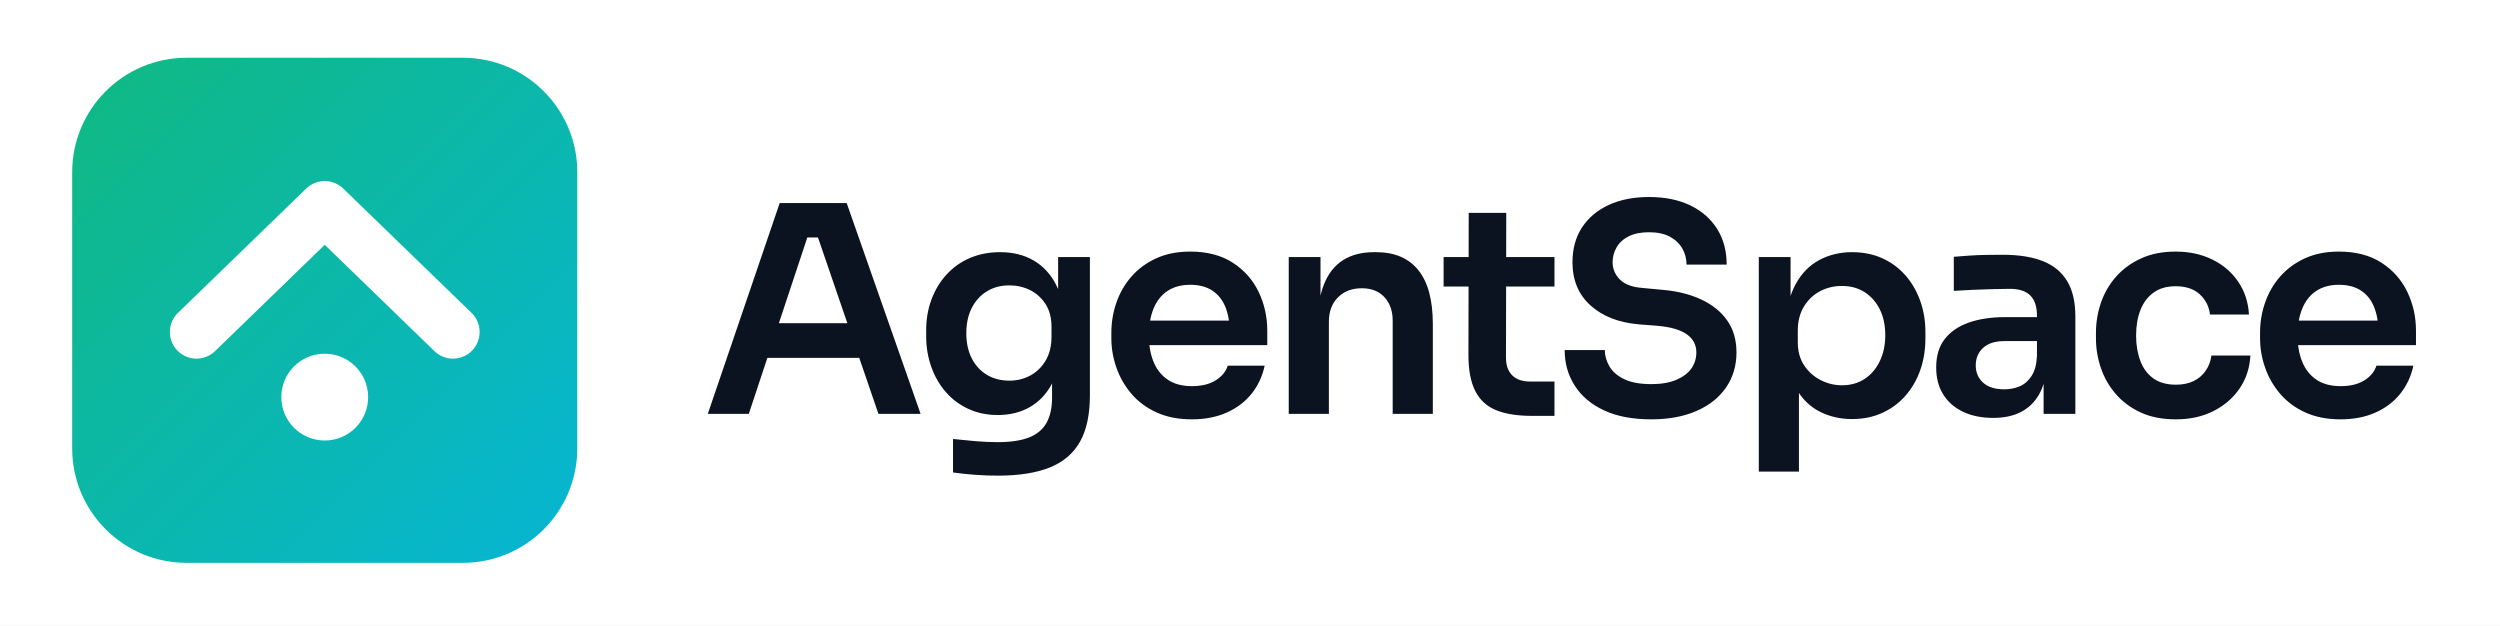
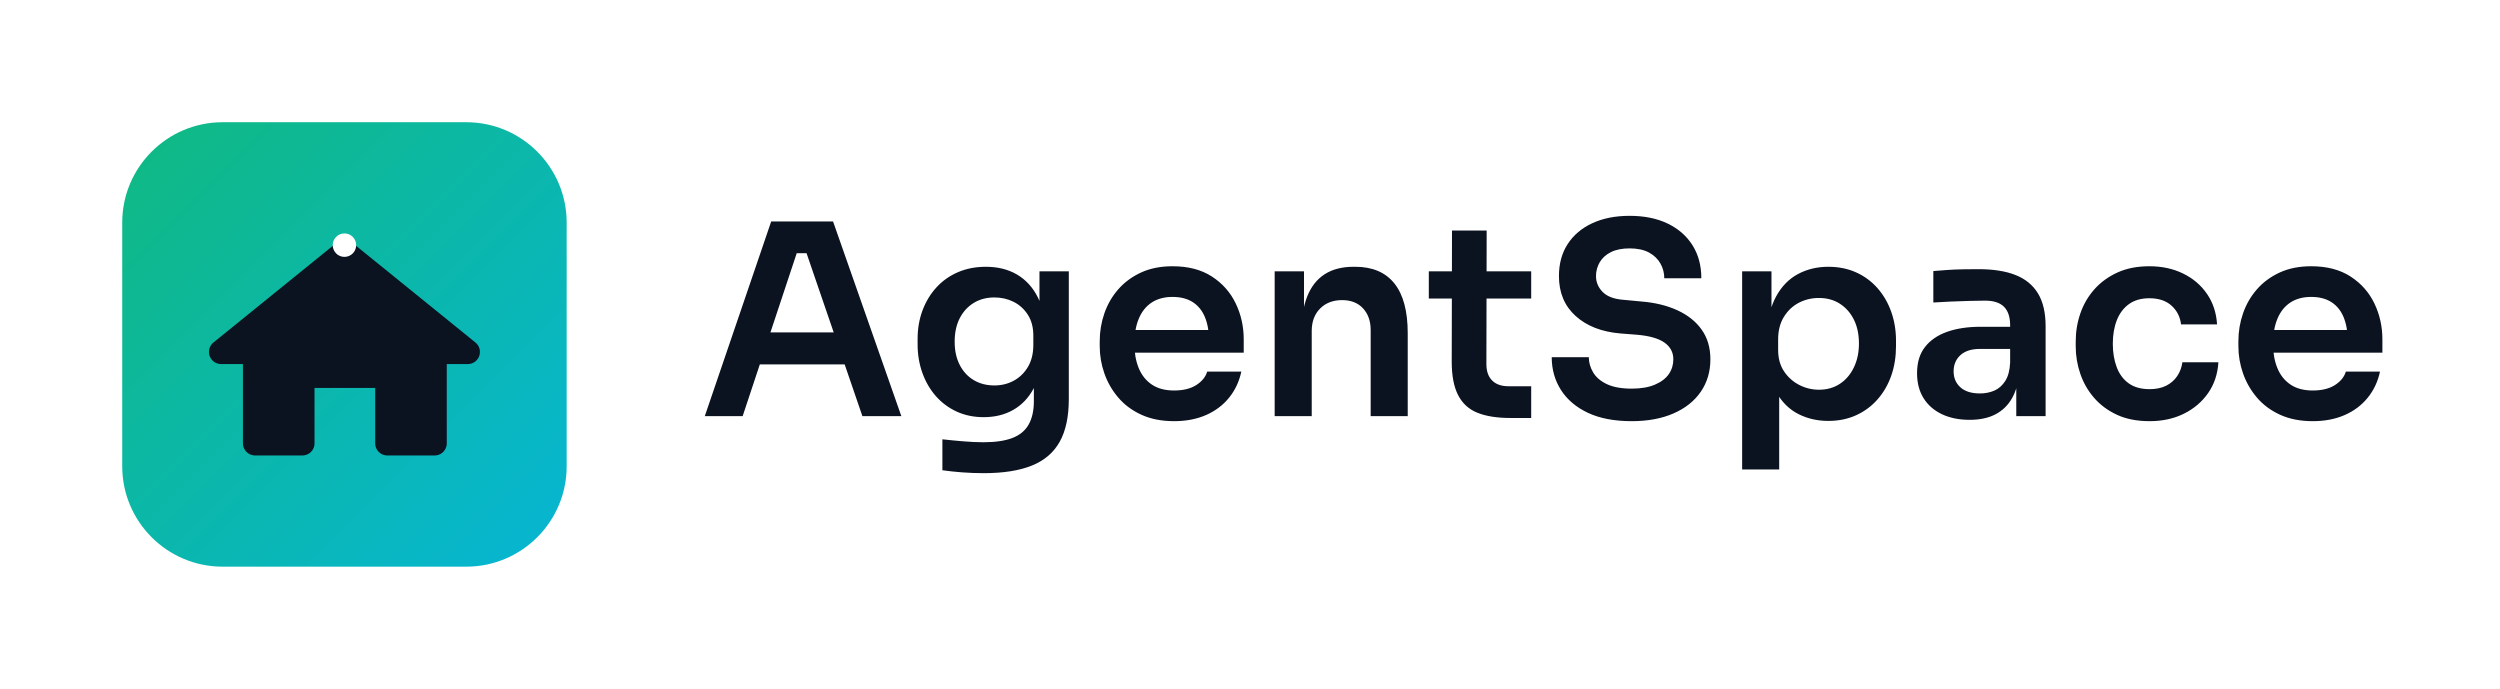
- <svg xmlns="http://www.w3.org/2000/svg" viewBox="0 0 1039 260" width="1039" height="260" role="img" aria-label="AgentSpace">
+ <svg xmlns="http://www.w3.org/2000/svg" width="900" height="248" viewBox="0 0 900 248" role="img" aria-label="AgentSpace">
  <defs>
    <linearGradient id="as" x1="0" y1="0" x2="1" y2="1">
      <stop offset="0" stop-color="#10b981" />
      <stop offset="1" stop-color="#06b6d4" />
    </linearGradient>
  </defs>
-   <rect width="1039" height="260" fill="#ffffff" />
-   <g transform="translate(30 24) scale(0.41)">
-     <rect width="512" height="512" rx="116" fill="url(#as)" />
-     <path d="M126 278 L256 152 L386 278" fill="none" stroke="#ffffff" stroke-width="54" stroke-linecap="round" stroke-linejoin="round" />
-     <circle cx="256" cy="344" r="44" fill="#ffffff" />
+   <rect width="900" height="248" fill="#ffffff" />
+   <g transform="translate(44 44)">
+     <rect width="160" height="160" rx="36.16" fill="url(#as)" />
+     <g transform="scale(1.6)">
+       <g transform="translate(50 50) scale(0.91) translate(-50 -50)">
+         <g transform="translate(0 -2.15)">
+           <path d="M 50 29.3 L 80.5 54 L 72.3 54 L 72.3 76.6 L 60.6 76.6 L 60.6 59.9 L 39.6 59.9 L 39.6 76.6 L 27.9 76.6 L 27.9 54 L 19.5 54 Z" fill="#0b1220" stroke="#0b1220" stroke-width="6" stroke-linejoin="round" />
+           <circle cx="50" cy="27.6" r="2.9" fill="#ffffff" />
+         </g>
+       </g>
+     </g>
  </g>
-   <path transform="translate(292 172)" d="M2.16 0.00L32.04 -87.60L59.88 -87.60L90.60 0.00L73.08 0.00L47.04 -75.96L53.16 -73.32L38.16 -73.32L44.40 -75.96L19.20 0.00L2.16 0.00ZM23.04 -23.28L28.44 -37.68L63.96 -37.68L69.24 -23.28L23.04 -23.28ZM122.68 25.68Q118.00 25.68 113.14 25.32Q108.28 24.96 104.08 24.36L104.08 10.44Q108.40 10.92 113.32 11.34Q118.24 11.76 122.56 11.76Q130.60 11.76 135.58 9.84Q140.56 7.92 142.90 3.78Q145.24 -0.36 145.24 -6.72L145.24 -19.56L148.84 -27.72Q148.48 -18.72 145.12 -12.42Q141.76 -6.12 136.00 -2.82Q130.24 0.48 122.68 0.48Q115.96 0.48 110.50 -2.04Q105.04 -4.56 101.14 -9.00Q97.24 -13.44 95.08 -19.44Q92.92 -25.44 92.92 -32.28L92.92 -34.80Q92.92 -41.64 95.14 -47.58Q97.36 -53.52 101.44 -57.96Q105.52 -62.40 111.16 -64.80Q116.80 -67.20 123.64 -67.20Q131.68 -67.20 137.62 -63.72Q143.56 -60.24 146.92 -53.64Q150.28 -47.04 150.64 -37.44L147.76 -36.96L147.76 -65.16L160.96 -65.16L160.96 -7.68Q160.96 4.20 156.88 11.52Q152.80 18.84 144.34 22.26Q135.88 25.68 122.68 25.68ZM127.48 -13.80Q132.28 -13.80 136.24 -15.96Q140.20 -18.12 142.60 -22.20Q145.00 -26.28 145.00 -32.04L145.00 -36.24Q145.00 -41.76 142.54 -45.60Q140.08 -49.44 136.12 -51.42Q132.16 -53.40 127.48 -53.40Q122.20 -53.40 118.18 -50.94Q114.16 -48.48 111.88 -44.04Q109.60 -39.60 109.60 -33.48Q109.60 -27.48 111.88 -23.04Q114.16 -18.60 118.18 -16.20Q122.20 -13.80 127.48 -13.80ZM203.36 2.28Q194.96 2.28 188.66 -0.60Q182.36 -3.48 178.22 -8.34Q174.08 -13.20 171.98 -19.20Q169.88 -25.20 169.88 -31.44L169.88 -33.72Q169.88 -40.20 171.98 -46.26Q174.08 -52.32 178.22 -57.06Q182.36 -61.80 188.48 -64.62Q194.60 -67.44 202.64 -67.44Q213.20 -67.44 220.34 -62.82Q227.48 -58.20 231.08 -50.70Q234.68 -43.20 234.68 -34.56L234.68 -28.56L176.96 -28.56L176.96 -38.76L224.24 -38.76L219.08 -33.72Q219.08 -39.96 217.28 -44.40Q215.48 -48.84 211.82 -51.24Q208.16 -53.64 202.64 -53.64Q197.12 -53.64 193.28 -51.12Q189.44 -48.60 187.46 -43.86Q185.48 -39.12 185.48 -32.52Q185.48 -26.40 187.40 -21.66Q189.32 -16.92 193.28 -14.22Q197.24 -11.52 203.36 -11.52Q209.48 -11.52 213.32 -13.98Q217.16 -16.44 218.24 -20.04L233.60 -20.04Q232.16 -13.32 228.08 -8.28Q224.00 -3.24 217.70 -0.48Q211.40 2.28 203.36 2.28ZM243.60 0.00L243.60 -65.16L256.80 -65.16L256.80 -37.20L255.60 -37.20Q255.60 -47.16 258.24 -53.82Q260.88 -60.48 266.10 -63.84Q271.32 -67.20 279.12 -67.20L279.84 -67.20Q291.48 -67.20 297.48 -59.70Q303.48 -52.20 303.48 -37.32L303.48 0.00L286.80 0.00L286.80 -38.76Q286.80 -44.76 283.38 -48.48Q279.96 -52.20 273.96 -52.20Q267.84 -52.20 264.06 -48.42Q260.28 -44.64 260.28 -38.28L260.28 0.00L243.60 0.00ZM344.68 0.84Q335.68 0.84 329.86 -1.50Q324.04 -3.84 321.16 -9.42Q318.28 -15.00 318.28 -24.48L318.40 -83.52L334.00 -83.52L333.88 -23.40Q333.88 -18.60 336.46 -16.02Q339.04 -13.44 343.84 -13.44L354.04 -13.44L354.04 0.84L344.68 0.84ZM307.96 -52.92L307.96 -65.16L354.04 -65.16L354.04 -52.92L307.96 -52.92ZM394.28 2.28Q382.64 2.28 374.66 -1.44Q366.68 -5.16 362.48 -11.70Q358.28 -18.24 358.28 -26.52L374.96 -26.52Q374.96 -23.04 376.88 -19.74Q378.80 -16.44 383.06 -14.40Q387.32 -12.36 394.28 -12.36Q400.52 -12.36 404.72 -14.16Q408.92 -15.96 410.96 -18.90Q413.00 -21.84 413.00 -25.56Q413.00 -30.24 409.04 -33.06Q405.08 -35.88 396.80 -36.60L389.12 -37.20Q376.52 -38.28 369.02 -45.06Q361.52 -51.84 361.52 -63.00Q361.52 -71.40 365.48 -77.46Q369.44 -83.52 376.58 -86.82Q383.72 -90.12 393.32 -90.12Q403.28 -90.12 410.48 -86.64Q417.68 -83.16 421.64 -76.86Q425.60 -70.56 425.60 -62.04L408.92 -62.04Q408.92 -65.64 407.18 -68.70Q405.44 -71.76 402.02 -73.62Q398.60 -75.48 393.32 -75.48Q388.28 -75.48 384.92 -73.80Q381.56 -72.12 379.88 -69.24Q378.20 -66.36 378.20 -63.00Q378.20 -58.92 381.20 -55.86Q384.20 -52.80 390.68 -52.32L398.36 -51.60Q407.72 -50.88 414.80 -47.64Q421.88 -44.40 425.78 -38.88Q429.68 -33.36 429.68 -25.56Q429.68 -17.28 425.36 -10.98Q421.04 -4.68 413.06 -1.20Q405.08 2.28 394.28 2.28ZM438.96 24.00L438.96 -65.16L452.16 -65.16L452.16 -37.08L450.12 -37.20Q450.60 -47.16 454.26 -53.88Q457.92 -60.60 464.04 -63.90Q470.16 -67.20 477.72 -67.20Q484.68 -67.20 490.26 -64.68Q495.84 -62.16 499.86 -57.60Q503.88 -53.04 506.04 -46.98Q508.20 -40.92 508.20 -33.96L508.20 -31.44Q508.20 -24.36 506.10 -18.30Q504.00 -12.24 499.98 -7.62Q495.96 -3.00 490.32 -0.42Q484.68 2.16 477.72 2.16Q470.40 2.16 464.34 -0.90Q458.28 -3.96 454.56 -10.38Q450.84 -16.80 450.36 -27.00L455.64 -18.96L455.64 24.00L438.96 24.00ZM473.52 -11.88Q478.92 -11.88 482.94 -14.52Q486.96 -17.16 489.24 -21.90Q491.52 -26.64 491.52 -32.64Q491.52 -38.88 489.24 -43.44Q486.96 -48.00 482.94 -50.58Q478.92 -53.16 473.52 -53.16Q468.60 -53.16 464.46 -51.00Q460.32 -48.84 457.74 -44.64Q455.16 -40.44 455.16 -34.56L455.16 -29.76Q455.16 -24.12 457.80 -20.16Q460.44 -16.20 464.64 -14.04Q468.84 -11.88 473.52 -11.88ZM557.32 0.00L557.32 -19.32L554.56 -19.32L554.56 -40.80Q554.56 -46.44 551.80 -49.20Q549.04 -51.96 543.28 -51.96Q540.28 -51.96 536.08 -51.84Q531.88 -51.72 527.62 -51.54Q523.36 -51.36 520.00 -51.12L520.00 -65.28Q522.76 -65.52 526.24 -65.76Q529.72 -66.00 533.38 -66.06Q537.04 -66.12 540.28 -66.12Q550.36 -66.12 557.02 -63.48Q563.68 -60.84 567.10 -55.20Q570.52 -49.56 570.52 -40.44L570.52 0.00L557.32 0.00ZM536.32 1.68Q529.24 1.68 523.90 -0.84Q518.56 -3.36 515.62 -8.04Q512.68 -12.72 512.68 -19.32Q512.68 -26.52 516.22 -31.08Q519.76 -35.64 526.18 -37.92Q532.60 -40.20 541.24 -40.20L556.36 -40.20L556.36 -30.24L541.00 -30.24Q535.24 -30.24 532.18 -27.42Q529.12 -24.60 529.12 -20.16Q529.12 -15.72 532.18 -12.96Q535.24 -10.20 541.00 -10.20Q544.48 -10.20 547.42 -11.46Q550.36 -12.72 552.34 -15.78Q554.32 -18.84 554.56 -24.12L558.64 -19.44Q558.04 -12.60 555.34 -7.92Q552.64 -3.24 547.90 -0.78Q543.16 1.68 536.32 1.68ZM612.32 2.28Q603.80 2.28 597.62 -0.60Q591.44 -3.48 587.30 -8.28Q583.16 -13.08 581.12 -19.08Q579.08 -25.08 579.08 -31.32L579.08 -33.60Q579.08 -40.20 581.18 -46.26Q583.28 -52.32 587.48 -57.06Q591.68 -61.80 597.86 -64.62Q604.04 -67.44 612.20 -67.44Q620.72 -67.44 627.44 -64.14Q634.16 -60.84 638.18 -54.96Q642.20 -49.08 642.68 -41.28L626.48 -41.28Q625.88 -46.32 622.22 -49.68Q618.56 -53.04 612.20 -53.04Q606.68 -53.04 603.02 -50.40Q599.36 -47.76 597.56 -43.14Q595.76 -38.52 595.76 -32.52Q595.76 -26.76 597.50 -22.08Q599.24 -17.40 602.90 -14.76Q606.56 -12.12 612.32 -12.12Q616.64 -12.12 619.76 -13.68Q622.88 -15.24 624.74 -18.00Q626.60 -20.76 627.08 -24.24L643.28 -24.24Q642.80 -16.32 638.66 -10.38Q634.52 -4.44 627.74 -1.08Q620.96 2.28 612.32 2.28ZM680.76 2.28Q672.36 2.28 666.06 -0.60Q659.76 -3.48 655.62 -8.34Q651.48 -13.20 649.38 -19.20Q647.28 -25.20 647.28 -31.44L647.28 -33.72Q647.28 -40.20 649.38 -46.26Q651.48 -52.32 655.62 -57.06Q659.76 -61.80 665.88 -64.62Q672.00 -67.44 680.04 -67.44Q690.60 -67.44 697.74 -62.82Q704.88 -58.20 708.48 -50.70Q712.08 -43.20 712.08 -34.56L712.08 -28.56L654.36 -28.56L654.36 -38.76L701.64 -38.76L696.48 -33.72Q696.48 -39.96 694.68 -44.40Q692.88 -48.84 689.22 -51.24Q685.56 -53.64 680.04 -53.64Q674.52 -53.64 670.68 -51.12Q666.84 -48.60 664.86 -43.86Q662.88 -39.12 662.88 -32.52Q662.88 -26.40 664.80 -21.66Q666.72 -16.92 670.68 -14.22Q674.64 -11.52 680.76 -11.52Q686.88 -11.52 690.72 -13.98Q694.56 -16.44 695.64 -20.04L711.00 -20.04Q709.56 -13.32 705.48 -8.28Q701.40 -3.24 695.10 -0.48Q688.80 2.28 680.76 2.28Z" fill="#0b1220" />
+   <path transform="translate(252.0 149.8)" d="M1.73 0.00L25.63 -70.08L47.90 -70.08L72.48 0.00L58.46 0.00L37.63 -60.77L42.53 -58.66L30.53 -58.66L35.52 -60.77L15.36 0.00L1.73 0.00ZM18.43 -18.62L22.75 -30.14L51.17 -30.14L55.39 -18.62L18.43 -18.62ZM102.14 20.54Q98.40 20.54 94.51 20.26Q90.62 19.97 87.26 19.49L87.26 8.35Q90.72 8.74 94.66 9.07Q98.59 9.41 102.05 9.41Q108.48 9.41 112.46 7.87Q116.45 6.34 118.32 3.02Q120.19 -0.29 120.19 -5.38L120.19 -15.65L123.07 -22.18Q122.78 -14.98 120.10 -9.94Q117.41 -4.90 112.80 -2.26Q108.19 0.38 102.14 0.38Q96.77 0.38 92.40 -1.63Q88.03 -3.65 84.91 -7.20Q81.79 -10.75 80.06 -15.55Q78.34 -20.35 78.34 -25.82L78.34 -27.84Q78.34 -33.31 80.11 -38.06Q81.89 -42.82 85.15 -46.37Q88.42 -49.92 92.93 -51.84Q97.44 -53.76 102.91 -53.76Q109.34 -53.76 114.10 -50.98Q118.85 -48.19 121.54 -42.91Q124.22 -37.63 124.51 -29.95L122.21 -29.57L122.21 -52.13L132.77 -52.13L132.77 -6.14Q132.77 3.36 129.50 9.22Q126.24 15.07 119.47 17.81Q112.70 20.54 102.14 20.54ZM105.98 -11.04Q109.82 -11.04 112.99 -12.77Q116.16 -14.50 118.08 -17.76Q120.00 -21.02 120.00 -25.63L120.00 -28.99Q120.00 -33.41 118.03 -36.48Q116.06 -39.55 112.90 -41.14Q109.73 -42.72 105.98 -42.72Q101.76 -42.72 98.54 -40.75Q95.33 -38.78 93.50 -35.23Q91.68 -31.68 91.68 -26.78Q91.68 -21.98 93.50 -18.43Q95.33 -14.88 98.54 -12.96Q101.76 -11.04 105.98 -11.04ZM170.69 1.82Q163.97 1.82 158.93 -0.48Q153.89 -2.78 150.58 -6.67Q147.26 -10.56 145.58 -15.36Q143.90 -20.16 143.90 -25.15L143.90 -26.98Q143.90 -32.16 145.58 -37.01Q147.26 -41.86 150.58 -45.65Q153.89 -49.44 158.78 -51.70Q163.68 -53.95 170.11 -53.95Q178.56 -53.95 184.27 -50.26Q189.98 -46.56 192.86 -40.56Q195.74 -34.56 195.74 -27.65L195.74 -22.85L149.57 -22.85L149.57 -31.01L187.39 -31.01L183.26 -26.98Q183.26 -31.97 181.82 -35.52Q180.38 -39.07 177.46 -40.99Q174.53 -42.91 170.11 -42.91Q165.70 -42.91 162.62 -40.90Q159.55 -38.88 157.97 -35.09Q156.38 -31.30 156.38 -26.02Q156.38 -21.12 157.92 -17.33Q159.46 -13.54 162.62 -11.38Q165.79 -9.22 170.69 -9.22Q175.58 -9.22 178.66 -11.18Q181.73 -13.15 182.59 -16.03L194.88 -16.03Q193.73 -10.66 190.46 -6.62Q187.20 -2.59 182.16 -0.38Q177.12 1.82 170.69 1.82ZM206.88 0.00L206.88 -52.13L217.44 -52.13L217.44 -29.76L216.48 -29.76Q216.48 -37.73 218.59 -43.06Q220.70 -48.38 224.88 -51.07Q229.06 -53.76 235.30 -53.76L235.87 -53.76Q245.18 -53.76 249.98 -47.76Q254.78 -41.76 254.78 -29.86L254.78 0.00L241.44 0.00L241.44 -31.01Q241.44 -35.81 238.70 -38.78Q235.97 -41.76 231.17 -41.76Q226.27 -41.76 223.25 -38.74Q220.22 -35.71 220.22 -30.62L220.22 0.00L206.88 0.00ZM291.74 0.67Q284.54 0.67 279.89 -1.20Q275.23 -3.07 272.93 -7.54Q270.62 -12.00 270.62 -19.58L270.72 -66.82L283.20 -66.82L283.10 -18.72Q283.10 -14.88 285.17 -12.82Q287.23 -10.75 291.07 -10.75L299.23 -10.75L299.23 0.67L291.74 0.67ZM262.37 -42.34L262.37 -52.13L299.23 -52.13L299.23 -42.34L262.37 -42.34ZM335.42 1.82Q326.11 1.82 319.73 -1.15Q313.34 -4.13 309.98 -9.36Q306.62 -14.59 306.62 -21.22L319.97 -21.22Q319.97 -18.43 321.50 -15.79Q323.04 -13.15 326.45 -11.52Q329.86 -9.89 335.42 -9.89Q340.42 -9.89 343.78 -11.33Q347.14 -12.77 348.77 -15.12Q350.40 -17.47 350.40 -20.45Q350.40 -24.19 347.23 -26.45Q344.06 -28.70 337.44 -29.28L331.30 -29.76Q321.22 -30.62 315.22 -36.05Q309.22 -41.47 309.22 -50.40Q309.22 -57.12 312.38 -61.97Q315.55 -66.82 321.26 -69.46Q326.98 -72.10 334.66 -72.10Q342.62 -72.10 348.38 -69.31Q354.14 -66.53 357.31 -61.49Q360.48 -56.45 360.48 -49.63L347.14 -49.63Q347.14 -52.51 345.74 -54.96Q344.35 -57.41 341.62 -58.90Q338.88 -60.38 334.66 -60.38Q330.62 -60.38 327.94 -59.04Q325.25 -57.70 323.90 -55.39Q322.56 -53.09 322.56 -50.40Q322.56 -47.14 324.96 -44.69Q327.36 -42.24 332.54 -41.86L338.69 -41.28Q346.18 -40.70 351.84 -38.11Q357.50 -35.52 360.62 -31.10Q363.74 -26.69 363.74 -20.45Q363.74 -13.82 360.29 -8.78Q356.83 -3.74 350.45 -0.96Q344.06 1.82 335.42 1.82ZM375.17 19.20L375.17 -52.13L385.73 -52.13L385.73 -29.66L384.10 -29.76Q384.48 -37.73 387.41 -43.10Q390.34 -48.48 395.23 -51.12Q400.13 -53.76 406.18 -53.76Q411.74 -53.76 416.21 -51.74Q420.67 -49.73 423.89 -46.08Q427.10 -42.43 428.83 -37.58Q430.56 -32.74 430.56 -27.17L430.56 -25.15Q430.56 -19.49 428.88 -14.64Q427.20 -9.79 423.98 -6.10Q420.77 -2.40 416.26 -0.34Q411.74 1.73 406.18 1.73Q400.32 1.73 395.47 -0.72Q390.62 -3.17 387.65 -8.30Q384.67 -13.44 384.29 -21.60L388.51 -15.17L388.51 19.20L375.17 19.20ZM402.82 -9.50Q407.14 -9.50 410.35 -11.62Q413.57 -13.73 415.39 -17.52Q417.22 -21.31 417.22 -26.11Q417.22 -31.10 415.39 -34.75Q413.57 -38.40 410.35 -40.46Q407.14 -42.53 402.82 -42.53Q398.88 -42.53 395.57 -40.80Q392.26 -39.07 390.19 -35.71Q388.13 -32.35 388.13 -27.65L388.13 -23.81Q388.13 -19.30 390.24 -16.13Q392.35 -12.96 395.71 -11.23Q399.07 -9.50 402.82 -9.50ZM473.86 0.00L473.86 -15.46L471.65 -15.46L471.65 -32.64Q471.65 -37.15 469.44 -39.36Q467.23 -41.57 462.62 -41.57Q460.22 -41.57 456.86 -41.47Q453.50 -41.38 450.10 -41.23Q446.69 -41.09 444.00 -40.90L444.00 -52.22Q446.21 -52.42 448.99 -52.61Q451.78 -52.80 454.70 -52.85Q457.63 -52.90 460.22 -52.90Q468.29 -52.90 473.62 -50.78Q478.94 -48.67 481.68 -44.16Q484.42 -39.65 484.42 -32.35L484.42 0.00L473.86 0.00ZM457.06 1.34Q451.39 1.34 447.12 -0.67Q442.85 -2.69 440.50 -6.43Q438.14 -10.18 438.14 -15.46Q438.14 -21.22 440.98 -24.86Q443.81 -28.51 448.94 -30.34Q454.08 -32.16 460.99 -32.16L473.09 -32.16L473.09 -24.19L460.80 -24.19Q456.19 -24.19 453.74 -21.94Q451.30 -19.68 451.30 -16.13Q451.30 -12.58 453.74 -10.37Q456.19 -8.16 460.80 -8.16Q463.58 -8.16 465.94 -9.17Q468.29 -10.18 469.87 -12.62Q471.46 -15.07 471.65 -19.30L474.91 -15.55Q474.43 -10.08 472.27 -6.34Q470.11 -2.59 466.32 -0.62Q462.53 1.34 457.06 1.34ZM521.86 1.82Q515.04 1.82 510.10 -0.48Q505.15 -2.78 501.84 -6.62Q498.53 -10.46 496.90 -15.26Q495.26 -20.06 495.26 -25.06L495.26 -26.88Q495.26 -32.16 496.94 -37.01Q498.62 -41.86 501.98 -45.65Q505.34 -49.44 510.29 -51.70Q515.23 -53.95 521.76 -53.95Q528.58 -53.95 533.95 -51.31Q539.33 -48.67 542.54 -43.97Q545.76 -39.26 546.14 -33.02L533.18 -33.02Q532.70 -37.06 529.78 -39.74Q526.85 -42.43 521.76 -42.43Q517.34 -42.43 514.42 -40.32Q511.49 -38.21 510.05 -34.51Q508.61 -30.82 508.61 -26.02Q508.61 -21.41 510.00 -17.66Q511.39 -13.92 514.32 -11.81Q517.25 -9.70 521.86 -9.70Q525.31 -9.70 527.81 -10.94Q530.30 -12.19 531.79 -14.40Q533.28 -16.61 533.66 -19.39L546.62 -19.39Q546.24 -13.06 542.93 -8.30Q539.62 -3.55 534.19 -0.86Q528.77 1.82 521.86 1.82ZM580.61 1.82Q573.89 1.82 568.85 -0.48Q563.81 -2.78 560.50 -6.67Q557.18 -10.56 555.50 -15.36Q553.82 -20.16 553.82 -25.15L553.82 -26.98Q553.82 -32.16 555.50 -37.01Q557.18 -41.86 560.50 -45.65Q563.81 -49.44 568.70 -51.70Q573.60 -53.95 580.03 -53.95Q588.48 -53.95 594.19 -50.26Q599.90 -46.56 602.78 -40.56Q605.66 -34.56 605.66 -27.65L605.66 -22.85L559.49 -22.85L559.49 -31.01L597.31 -31.01L593.18 -26.98Q593.18 -31.97 591.74 -35.52Q590.30 -39.07 587.38 -40.99Q584.45 -42.91 580.03 -42.91Q575.62 -42.91 572.54 -40.90Q569.47 -38.88 567.89 -35.09Q566.30 -31.30 566.30 -26.02Q566.30 -21.12 567.84 -17.33Q569.38 -13.54 572.54 -11.38Q575.71 -9.22 580.61 -9.22Q585.50 -9.22 588.58 -11.18Q591.65 -13.15 592.51 -16.03L604.80 -16.03Q603.65 -10.66 600.38 -6.62Q597.12 -2.59 592.08 -0.38Q587.04 1.82 580.61 1.82Z" fill="#0b1220" />
</svg>
